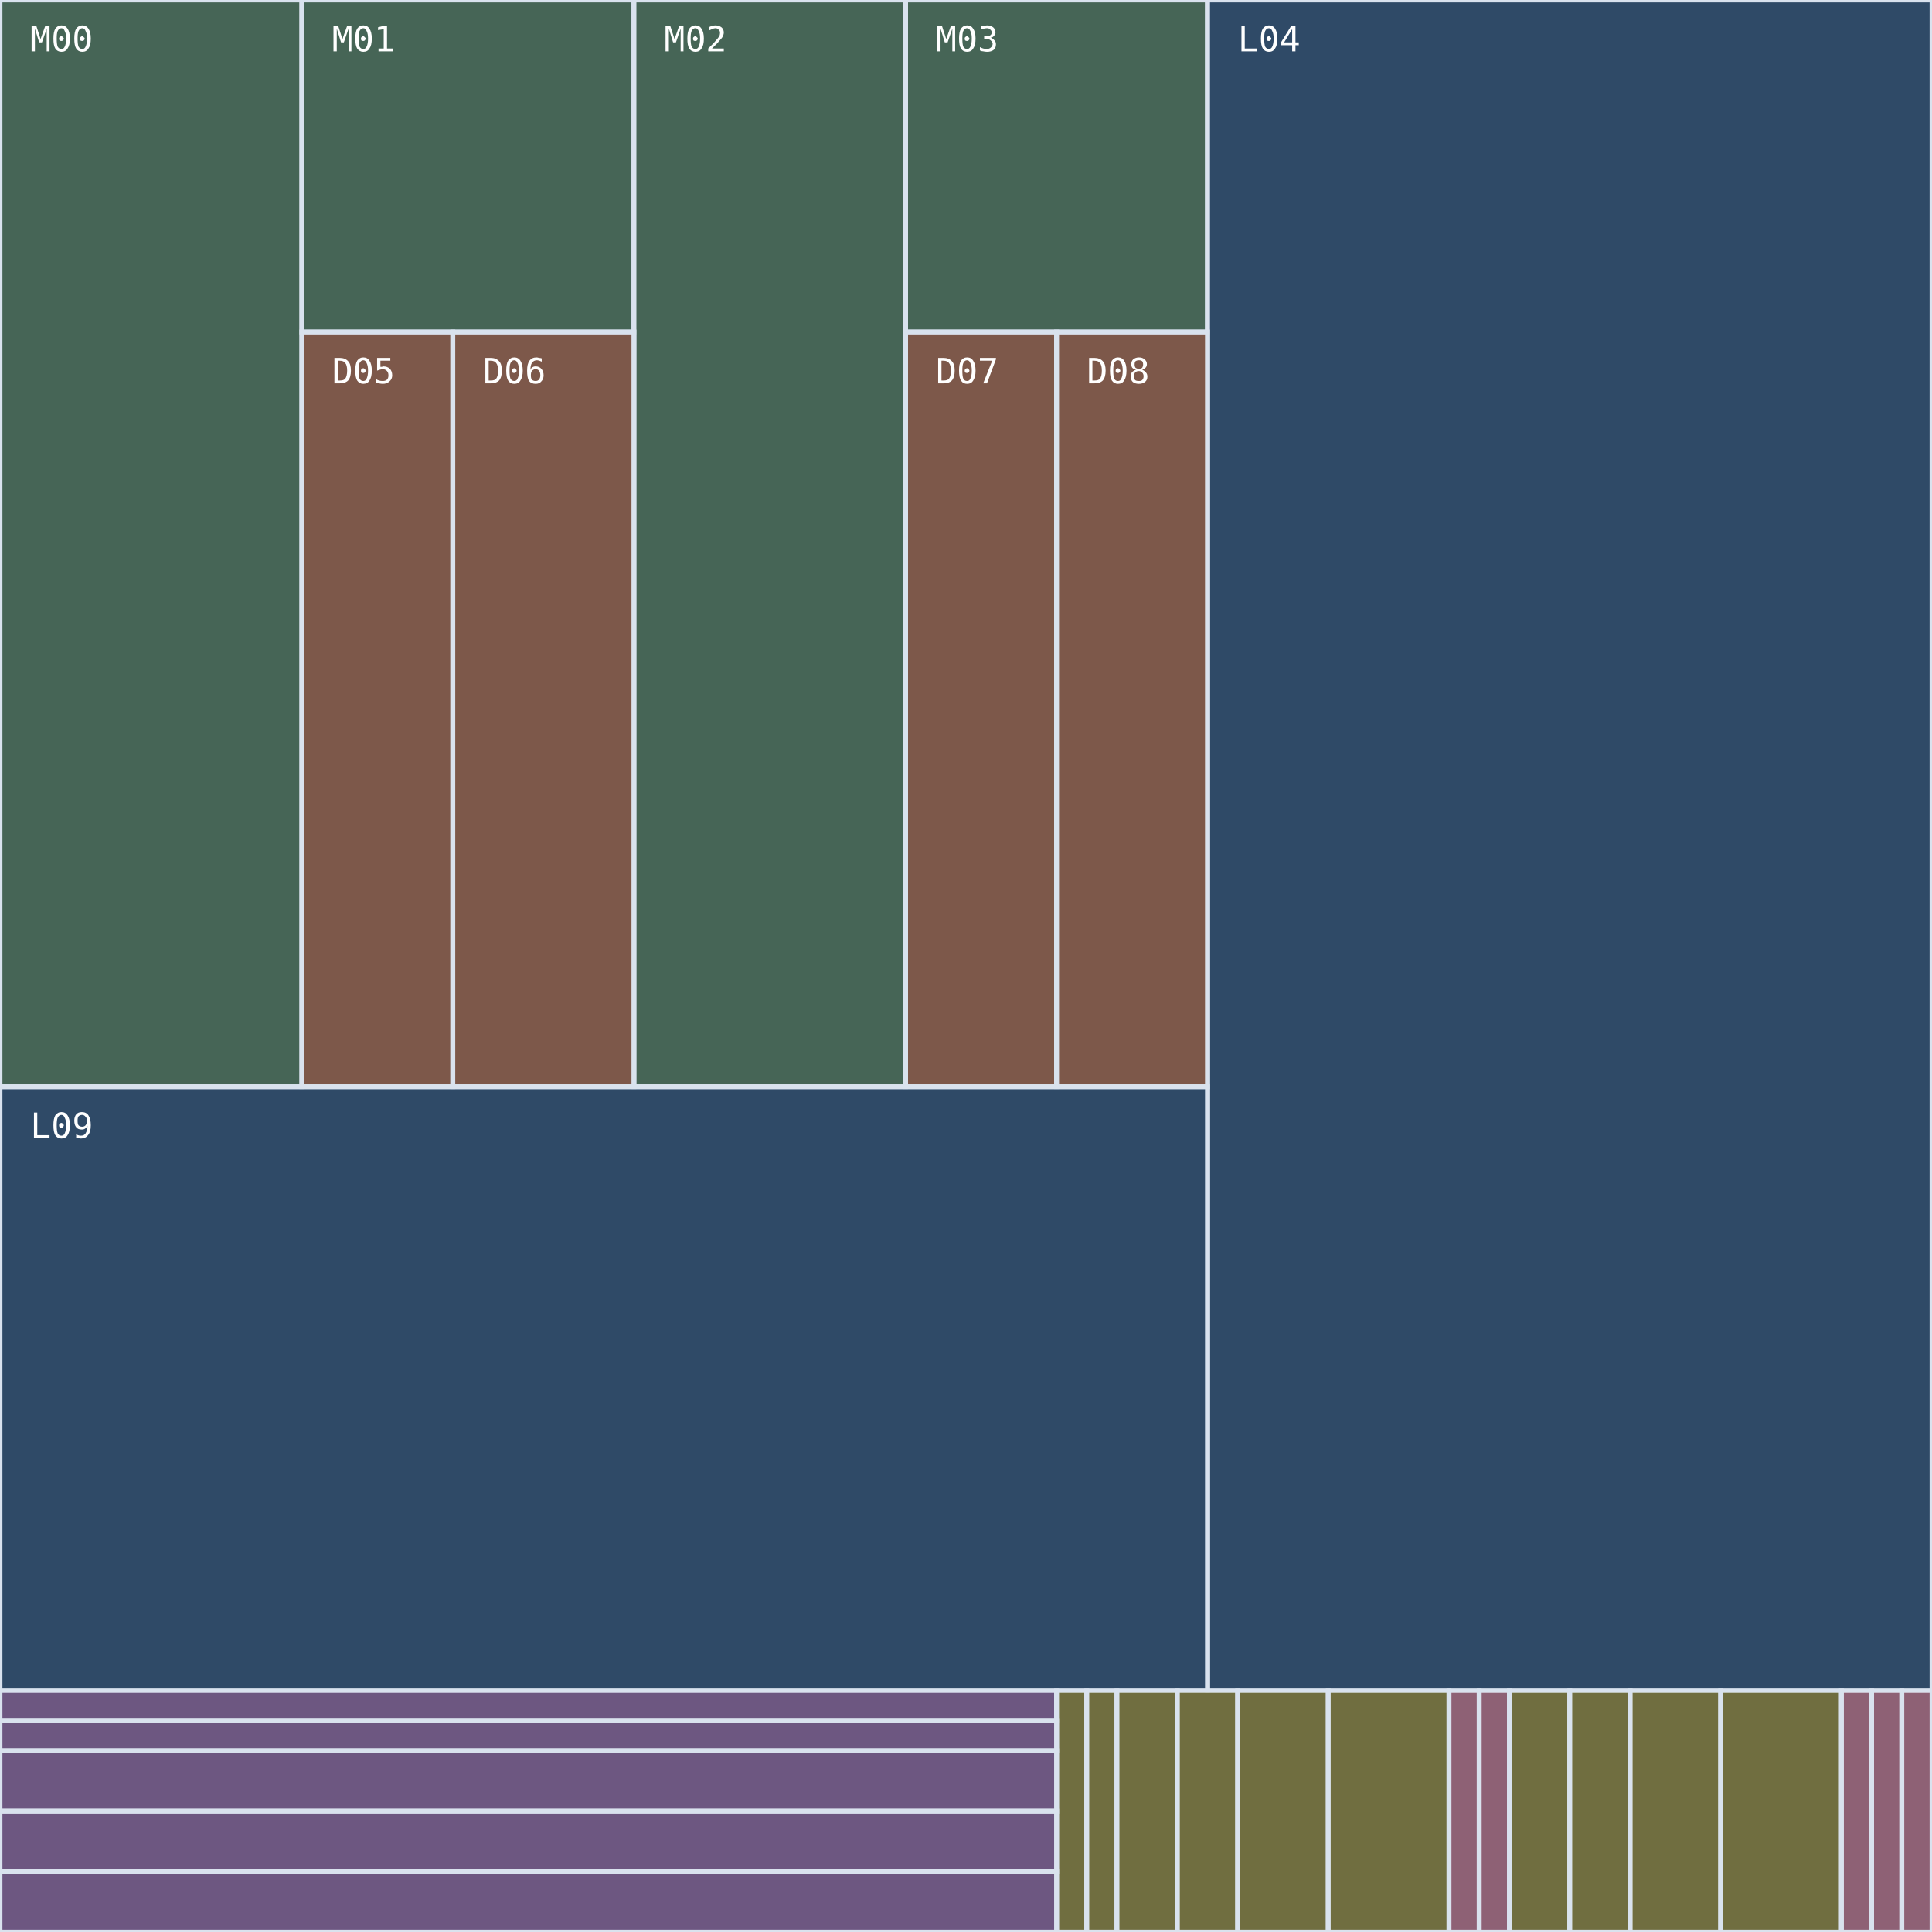
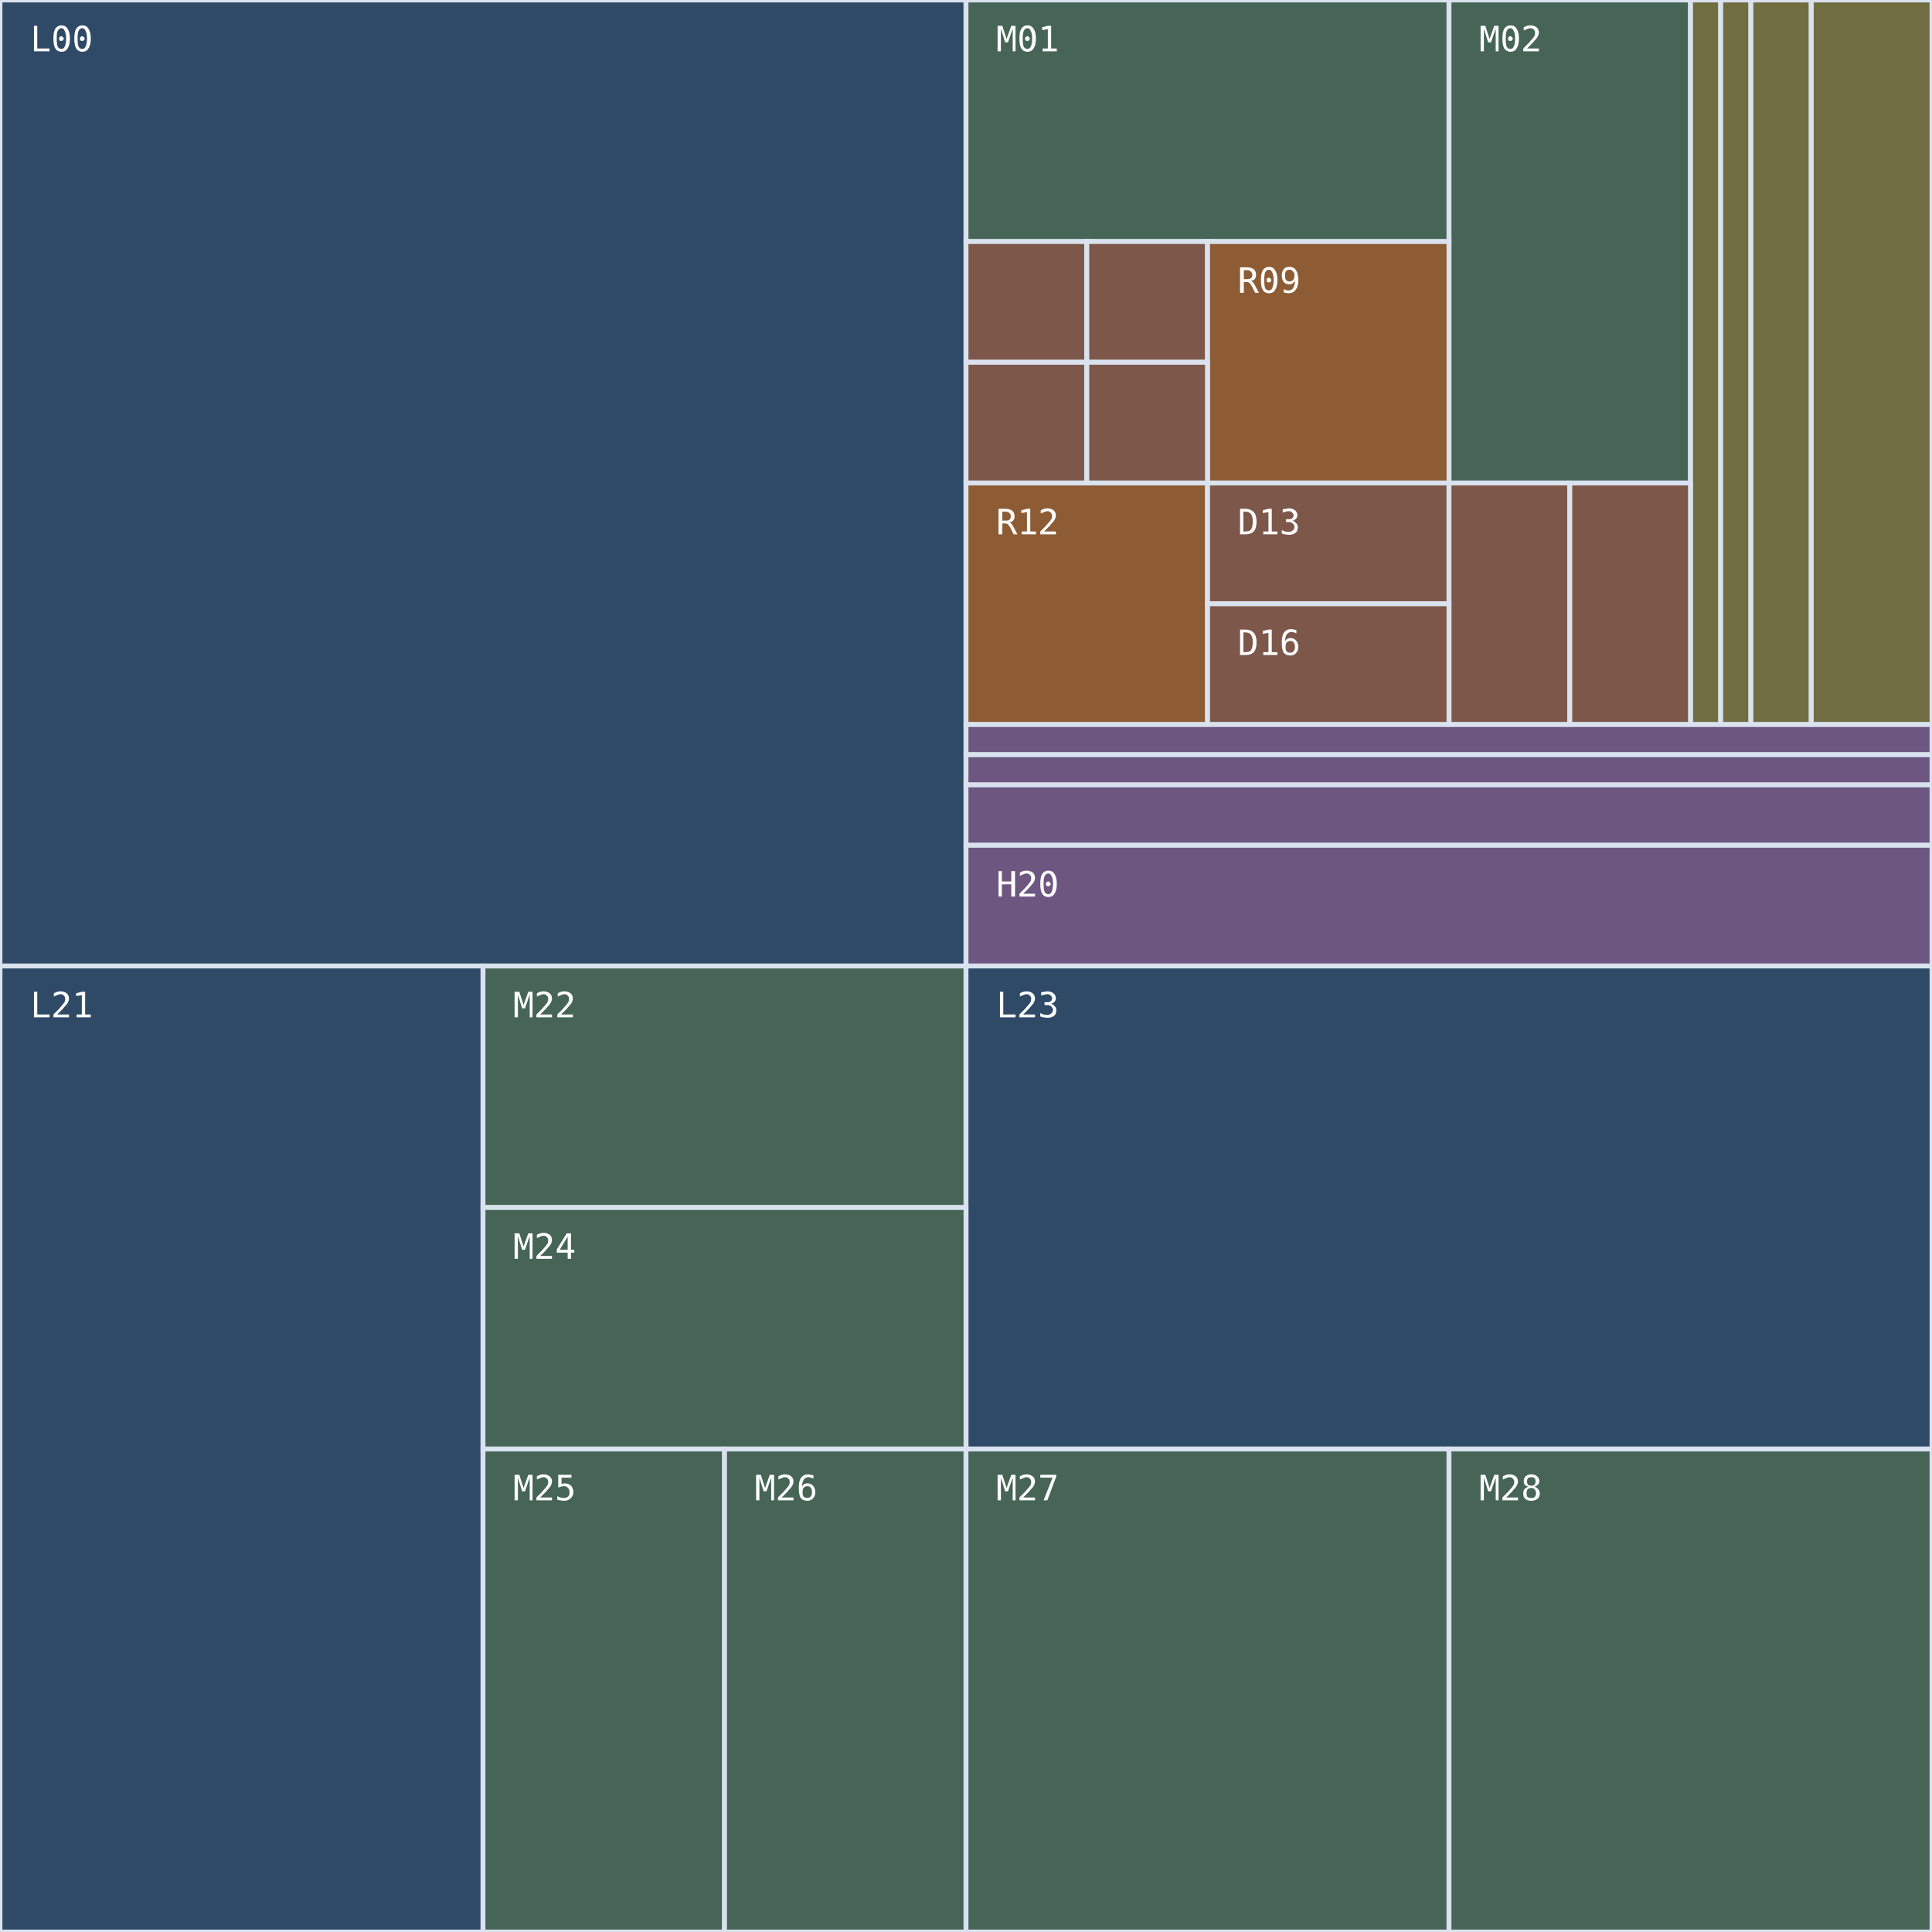
<svg xmlns="http://www.w3.org/2000/svg" width="768" height="768" viewBox="0 0 64 64" aria-label="panel-cascade hierarchical layout">
  <rect width="64" height="64" fill="#10141b" />
  <g>
-     <rect x="0" y="0" width="10" height="36" fill="#557d67" fill-opacity="0.78" stroke="#d9e2ee" stroke-width="0.16" />
-     <text x="1" y="1.7" font-size="1.15" fill="#ffffff" font-family="monospace">M00</text>
+     <rect x="0" y="0" width="32" height="32" fill="#385a7c" fill-opacity="0.78" stroke="#d9e2ee" stroke-width="0.16" />
+     <text x="1" y="1.7" font-size="1.15" fill="#ffffff" font-family="monospace">L00</text>
  </g>
  <g>
-     <rect x="10" y="0" width="11" height="11" fill="#557d67" fill-opacity="0.78" stroke="#d9e2ee" stroke-width="0.16" />
-     <text x="11" y="1.7" font-size="1.15" fill="#ffffff" font-family="monospace">M01</text>
+     <rect x="32" y="0" width="16" height="8" fill="#557d67" fill-opacity="0.78" stroke="#d9e2ee" stroke-width="0.16" />
+     <text x="33" y="1.7" font-size="1.15" fill="#ffffff" font-family="monospace">M01</text>
  </g>
  <g>
-     <rect x="21" y="0" width="9" height="36" fill="#557d67" fill-opacity="0.78" stroke="#d9e2ee" stroke-width="0.16" />
-     <text x="22" y="1.7" font-size="1.15" fill="#ffffff" font-family="monospace">M02</text>
+     <rect x="48" y="0" width="8" height="16" fill="#557d67" fill-opacity="0.78" stroke="#d9e2ee" stroke-width="0.16" />
+     <text x="49" y="1.7" font-size="1.15" fill="#ffffff" font-family="monospace">M02</text>
  </g>
  <g>
-     <rect x="30" y="0" width="10" height="11" fill="#557d67" fill-opacity="0.78" stroke="#d9e2ee" stroke-width="0.16" />
-     <text x="31" y="1.7" font-size="1.15" fill="#ffffff" font-family="monospace">M03</text>
+     <rect x="56" y="0" width="1" height="24" fill="#8b884b" fill-opacity="0.78" stroke="#d9e2ee" stroke-width="0.16" />
  </g>
  <g>
-     <rect x="40" y="0" width="24" height="56" fill="#385a7c" fill-opacity="0.78" stroke="#d9e2ee" stroke-width="0.16" />
-     <text x="41" y="1.7" font-size="1.15" fill="#ffffff" font-family="monospace">L04</text>
+     <rect x="57" y="0" width="1" height="24" fill="#8b884b" fill-opacity="0.78" stroke="#d9e2ee" stroke-width="0.16" />
  </g>
  <g>
-     <rect x="10" y="11" width="5" height="25" fill="#9b6c58" fill-opacity="0.78" stroke="#d9e2ee" stroke-width="0.16" />
-     <text x="11" y="12.7" font-size="1.15" fill="#ffffff" font-family="monospace">D05</text>
+     <rect x="58" y="0" width="2" height="24" fill="#8b884b" fill-opacity="0.78" stroke="#d9e2ee" stroke-width="0.16" />
  </g>
  <g>
-     <rect x="15" y="11" width="6" height="25" fill="#9b6c58" fill-opacity="0.78" stroke="#d9e2ee" stroke-width="0.16" />
-     <text x="16" y="12.7" font-size="1.15" fill="#ffffff" font-family="monospace">D06</text>
+     <rect x="60" y="0" width="4" height="24" fill="#8b884b" fill-opacity="0.78" stroke="#d9e2ee" stroke-width="0.16" />
  </g>
  <g>
-     <rect x="30" y="11" width="5" height="25" fill="#9b6c58" fill-opacity="0.78" stroke="#d9e2ee" stroke-width="0.16" />
-     <text x="31" y="12.7" font-size="1.15" fill="#ffffff" font-family="monospace">D07</text>
+     <rect x="32" y="8" width="4" height="4" fill="#9b6c58" fill-opacity="0.78" stroke="#d9e2ee" stroke-width="0.16" />
  </g>
  <g>
-     <rect x="35" y="11" width="5" height="25" fill="#9b6c58" fill-opacity="0.78" stroke="#d9e2ee" stroke-width="0.16" />
-     <text x="36" y="12.7" font-size="1.15" fill="#ffffff" font-family="monospace">D08</text>
+     <rect x="36" y="8" width="4" height="4" fill="#9b6c58" fill-opacity="0.78" stroke="#d9e2ee" stroke-width="0.16" />
  </g>
  <g>
-     <rect x="0" y="36" width="40" height="20" fill="#385a7c" fill-opacity="0.78" stroke="#d9e2ee" stroke-width="0.16" />
-     <text x="1" y="37.7" font-size="1.15" fill="#ffffff" font-family="monospace">L09</text>
+     <rect x="40" y="8" width="8" height="8" fill="#b0713d" fill-opacity="0.78" stroke="#d9e2ee" stroke-width="0.16" />
+     <text x="41" y="9.7" font-size="1.15" fill="#ffffff" font-family="monospace">R09</text>
  </g>
  <g>
-     <rect x="0" y="56" width="35" height="1" fill="#876a9e" fill-opacity="0.78" stroke="#d9e2ee" stroke-width="0.16" />
+     <rect x="32" y="12" width="4" height="4" fill="#9b6c58" fill-opacity="0.78" stroke="#d9e2ee" stroke-width="0.16" />
  </g>
  <g>
-     <rect x="35" y="56" width="1" height="8" fill="#8b884b" fill-opacity="0.78" stroke="#d9e2ee" stroke-width="0.16" />
+     <rect x="36" y="12" width="4" height="4" fill="#9b6c58" fill-opacity="0.78" stroke="#d9e2ee" stroke-width="0.16" />
  </g>
  <g>
-     <rect x="36" y="56" width="1" height="8" fill="#8b884b" fill-opacity="0.78" stroke="#d9e2ee" stroke-width="0.16" />
+     <rect x="32" y="16" width="8" height="8" fill="#b0713d" fill-opacity="0.78" stroke="#d9e2ee" stroke-width="0.16" />
+     <text x="33" y="17.7" font-size="1.15" fill="#ffffff" font-family="monospace">R12</text>
  </g>
  <g>
-     <rect x="37" y="56" width="2" height="8" fill="#8b884b" fill-opacity="0.78" stroke="#d9e2ee" stroke-width="0.16" />
+     <rect x="40" y="16" width="8" height="4" fill="#9b6c58" fill-opacity="0.78" stroke="#d9e2ee" stroke-width="0.16" />
+     <text x="41" y="17.7" font-size="1.15" fill="#ffffff" font-family="monospace">D13</text>
  </g>
  <g>
-     <rect x="39" y="56" width="2" height="8" fill="#8b884b" fill-opacity="0.78" stroke="#d9e2ee" stroke-width="0.16" />
+     <rect x="48" y="16" width="4" height="8" fill="#9b6c58" fill-opacity="0.78" stroke="#d9e2ee" stroke-width="0.16" />
  </g>
  <g>
-     <rect x="41" y="56" width="3" height="8" fill="#8b884b" fill-opacity="0.78" stroke="#d9e2ee" stroke-width="0.16" />
+     <rect x="52" y="16" width="4" height="8" fill="#9b6c58" fill-opacity="0.78" stroke="#d9e2ee" stroke-width="0.16" />
  </g>
  <g>
-     <rect x="44" y="56" width="4" height="8" fill="#8b884b" fill-opacity="0.78" stroke="#d9e2ee" stroke-width="0.16" />
+     <rect x="40" y="20" width="8" height="4" fill="#9b6c58" fill-opacity="0.78" stroke="#d9e2ee" stroke-width="0.16" />
+     <text x="41" y="21.7" font-size="1.15" fill="#ffffff" font-family="monospace">D16</text>
  </g>
  <g>
-     <rect x="48" y="56" width="1" height="8" fill="#b1778f" fill-opacity="0.78" stroke="#d9e2ee" stroke-width="0.16" />
+     <rect x="32" y="24" width="32" height="1" fill="#876a9e" fill-opacity="0.78" stroke="#d9e2ee" stroke-width="0.16" />
  </g>
  <g>
-     <rect x="49" y="56" width="1" height="8" fill="#b1778f" fill-opacity="0.78" stroke="#d9e2ee" stroke-width="0.16" />
+     <rect x="32" y="25" width="32" height="1" fill="#876a9e" fill-opacity="0.78" stroke="#d9e2ee" stroke-width="0.16" />
  </g>
  <g>
-     <rect x="50" y="56" width="2" height="8" fill="#8b884b" fill-opacity="0.78" stroke="#d9e2ee" stroke-width="0.16" />
+     <rect x="32" y="26" width="32" height="2" fill="#876a9e" fill-opacity="0.78" stroke="#d9e2ee" stroke-width="0.16" />
  </g>
  <g>
-     <rect x="52" y="56" width="2" height="8" fill="#8b884b" fill-opacity="0.78" stroke="#d9e2ee" stroke-width="0.16" />
+     <rect x="32" y="28" width="32" height="4" fill="#876a9e" fill-opacity="0.78" stroke="#d9e2ee" stroke-width="0.16" />
+     <text x="33" y="29.7" font-size="1.15" fill="#ffffff" font-family="monospace">H20</text>
  </g>
  <g>
-     <rect x="54" y="56" width="3" height="8" fill="#8b884b" fill-opacity="0.78" stroke="#d9e2ee" stroke-width="0.16" />
+     <rect x="0" y="32" width="16" height="32" fill="#385a7c" fill-opacity="0.78" stroke="#d9e2ee" stroke-width="0.16" />
+     <text x="1" y="33.7" font-size="1.15" fill="#ffffff" font-family="monospace">L21</text>
  </g>
  <g>
-     <rect x="57" y="56" width="4" height="8" fill="#8b884b" fill-opacity="0.78" stroke="#d9e2ee" stroke-width="0.16" />
+     <rect x="16" y="32" width="16" height="8" fill="#557d67" fill-opacity="0.78" stroke="#d9e2ee" stroke-width="0.16" />
+     <text x="17" y="33.7" font-size="1.15" fill="#ffffff" font-family="monospace">M22</text>
  </g>
  <g>
-     <rect x="61" y="56" width="1" height="8" fill="#b1778f" fill-opacity="0.78" stroke="#d9e2ee" stroke-width="0.16" />
+     <rect x="32" y="32" width="32" height="16" fill="#385a7c" fill-opacity="0.78" stroke="#d9e2ee" stroke-width="0.16" />
+     <text x="33" y="33.7" font-size="1.15" fill="#ffffff" font-family="monospace">L23</text>
  </g>
  <g>
-     <rect x="62" y="56" width="1" height="8" fill="#b1778f" fill-opacity="0.78" stroke="#d9e2ee" stroke-width="0.16" />
+     <rect x="16" y="40" width="16" height="8" fill="#557d67" fill-opacity="0.78" stroke="#d9e2ee" stroke-width="0.16" />
+     <text x="17" y="41.7" font-size="1.15" fill="#ffffff" font-family="monospace">M24</text>
  </g>
  <g>
-     <rect x="63" y="56" width="1" height="8" fill="#b1778f" fill-opacity="0.78" stroke="#d9e2ee" stroke-width="0.16" />
+     <rect x="16" y="48" width="8" height="16" fill="#557d67" fill-opacity="0.78" stroke="#d9e2ee" stroke-width="0.16" />
+     <text x="17" y="49.7" font-size="1.15" fill="#ffffff" font-family="monospace">M25</text>
  </g>
  <g>
-     <rect x="0" y="57" width="35" height="1" fill="#876a9e" fill-opacity="0.78" stroke="#d9e2ee" stroke-width="0.16" />
+     <rect x="24" y="48" width="8" height="16" fill="#557d67" fill-opacity="0.78" stroke="#d9e2ee" stroke-width="0.16" />
+     <text x="25" y="49.7" font-size="1.15" fill="#ffffff" font-family="monospace">M26</text>
  </g>
  <g>
-     <rect x="0" y="58" width="35" height="2" fill="#876a9e" fill-opacity="0.78" stroke="#d9e2ee" stroke-width="0.16" />
+     <rect x="32" y="48" width="16" height="16" fill="#557d67" fill-opacity="0.78" stroke="#d9e2ee" stroke-width="0.16" />
+     <text x="33" y="49.7" font-size="1.15" fill="#ffffff" font-family="monospace">M27</text>
  </g>
  <g>
-     <rect x="0" y="60" width="35" height="2" fill="#876a9e" fill-opacity="0.78" stroke="#d9e2ee" stroke-width="0.16" />
-   </g>
-   <g>
-     <rect x="0" y="62" width="35" height="2" fill="#876a9e" fill-opacity="0.78" stroke="#d9e2ee" stroke-width="0.16" />
+     <rect x="48" y="48" width="16" height="16" fill="#557d67" fill-opacity="0.78" stroke="#d9e2ee" stroke-width="0.16" />
+     <text x="49" y="49.7" font-size="1.15" fill="#ffffff" font-family="monospace">M28</text>
  </g>
</svg>
